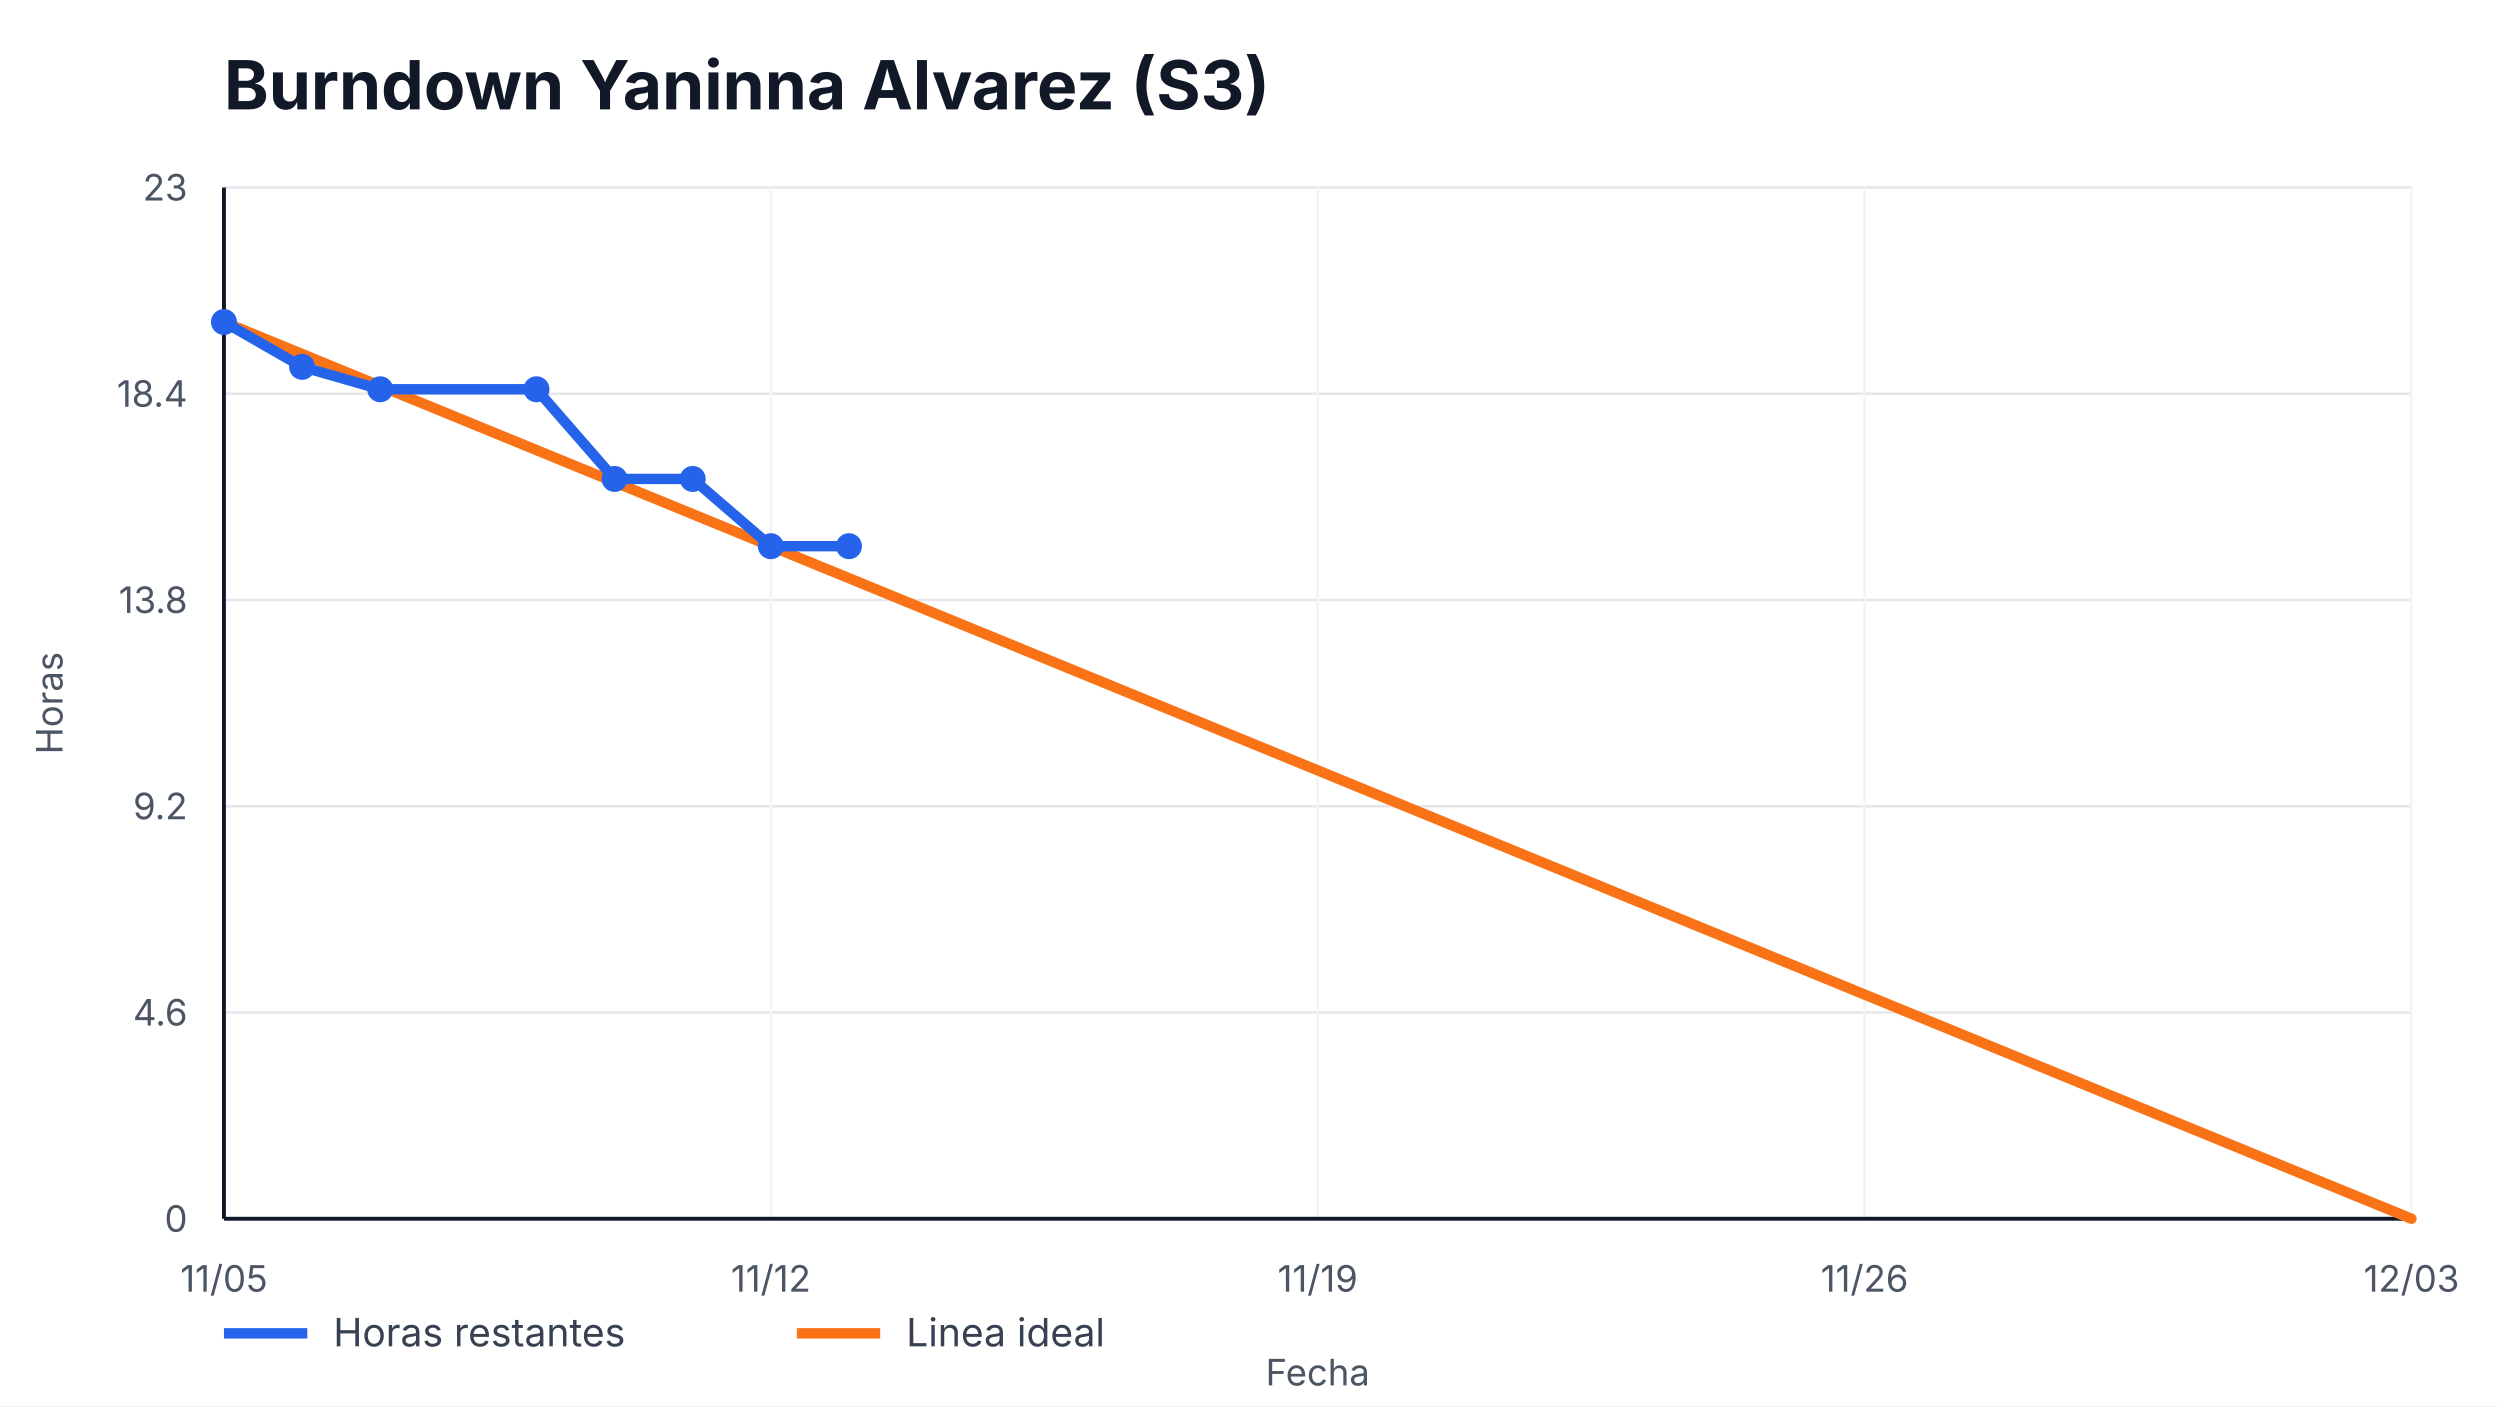
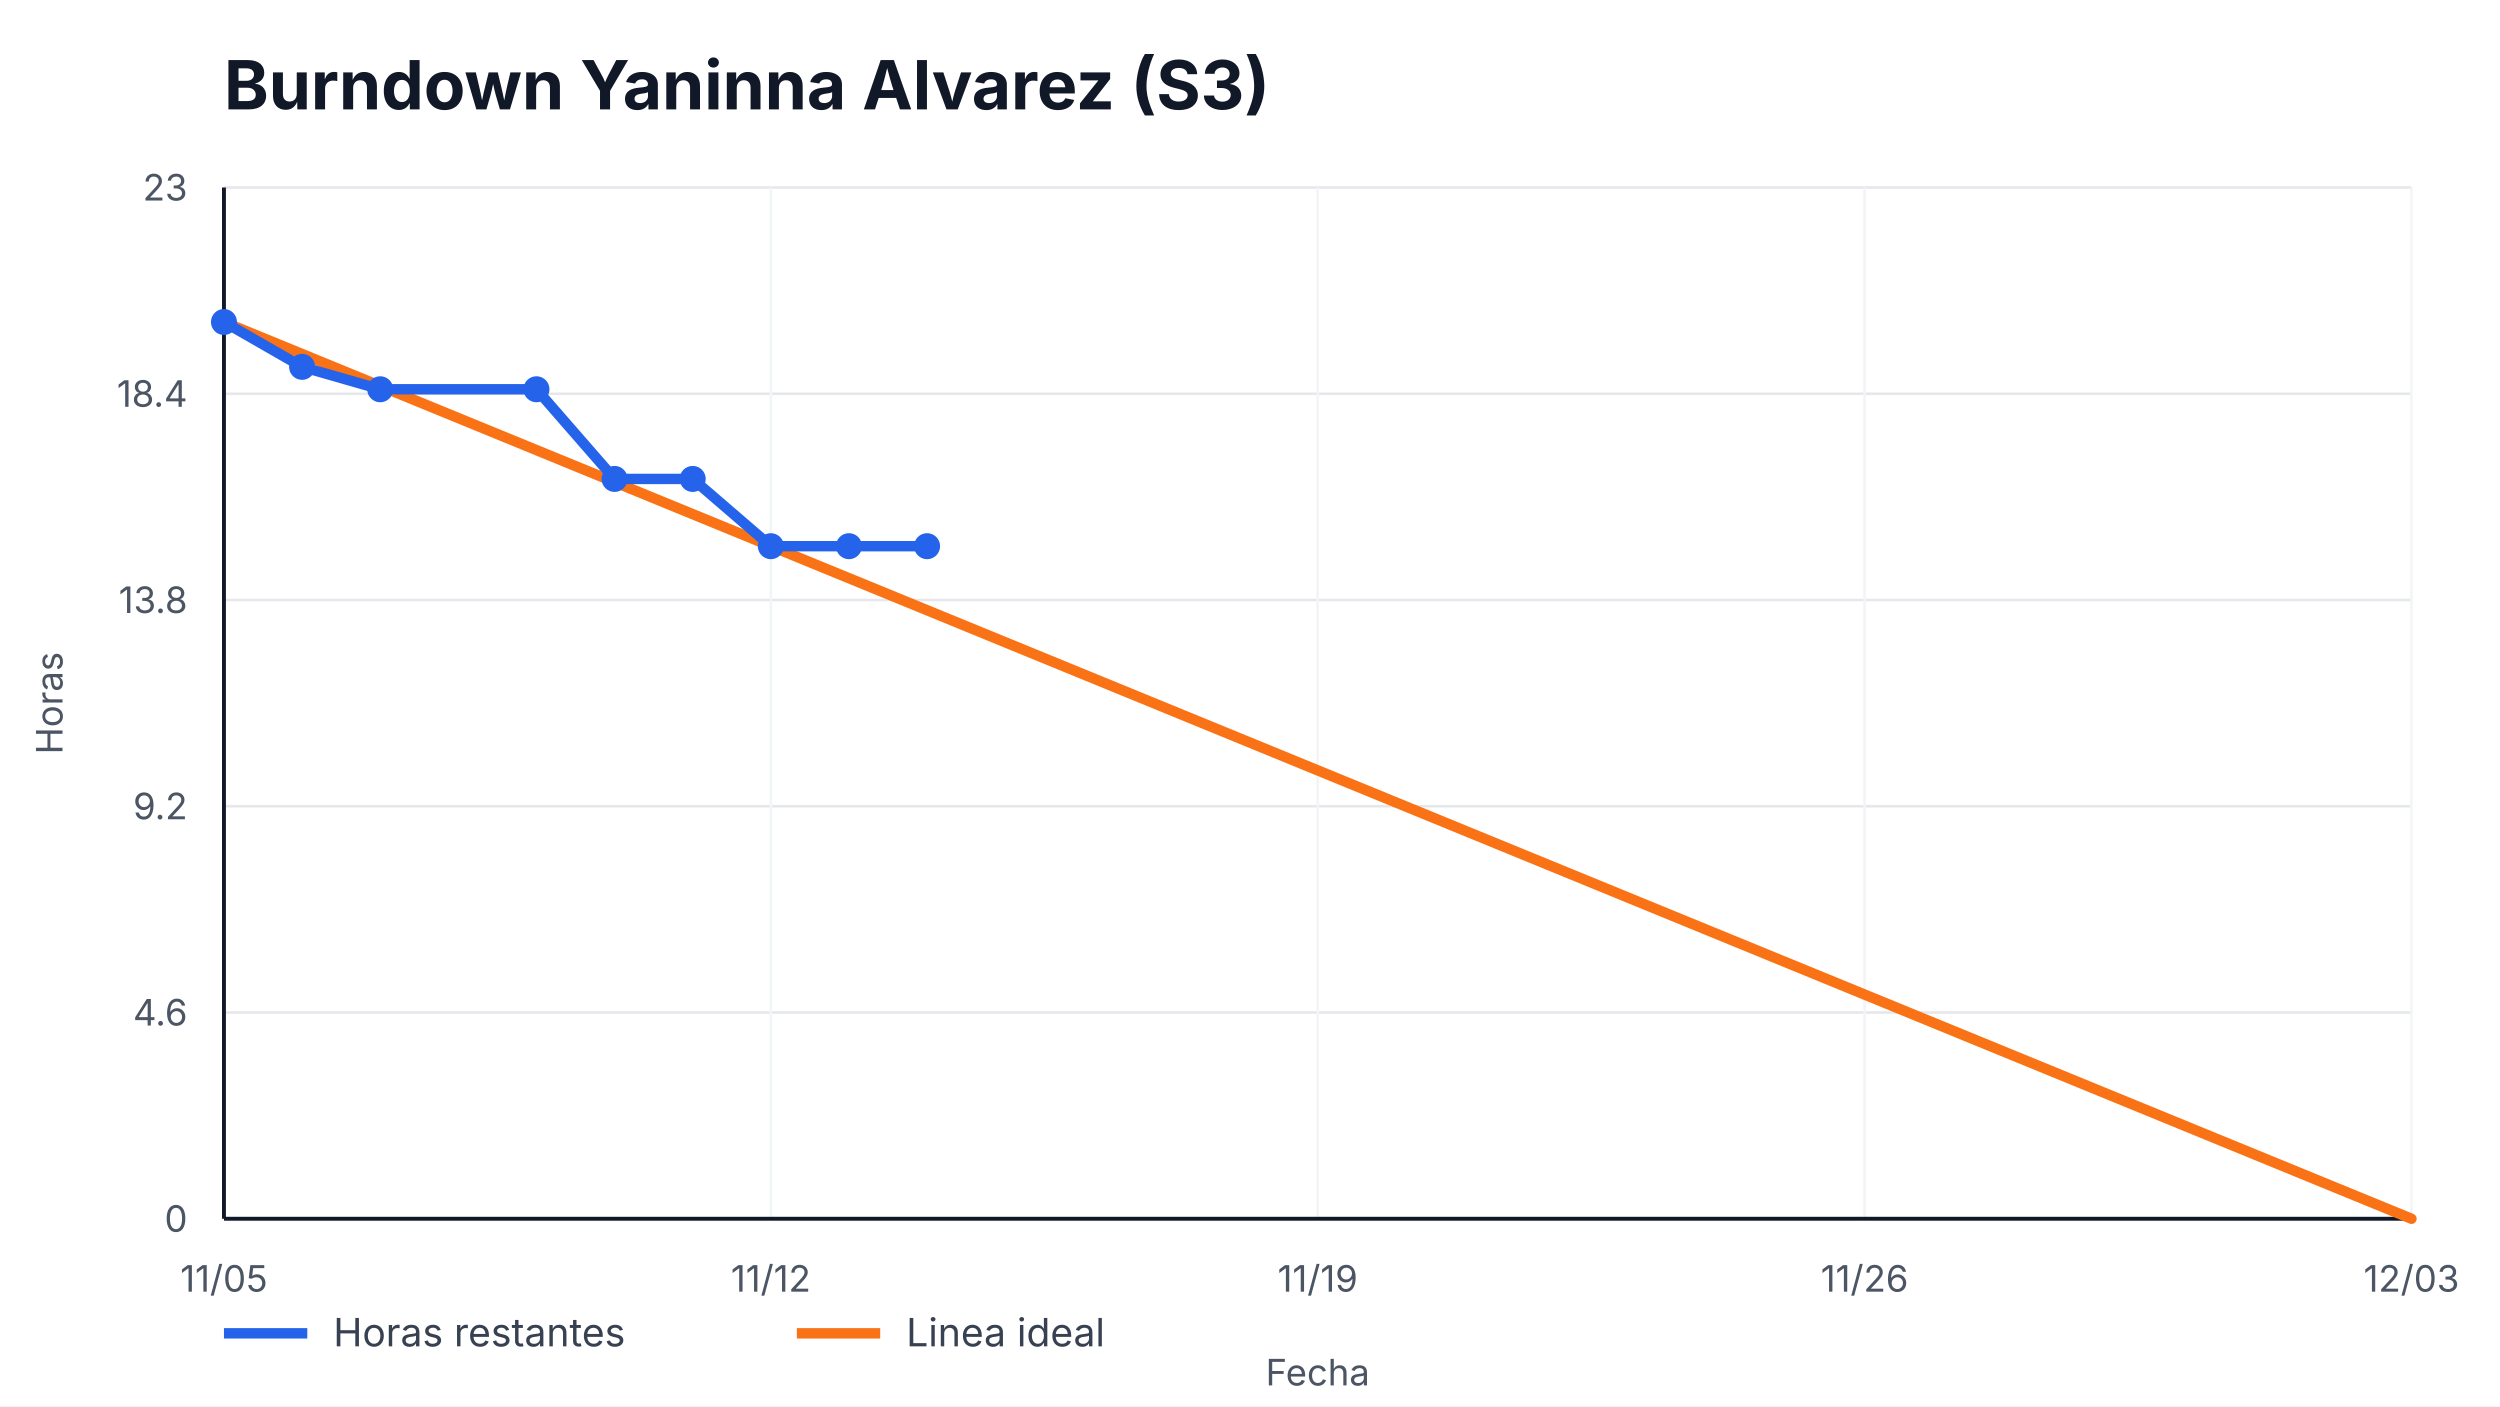
<svg xmlns="http://www.w3.org/2000/svg" width="960" height="540" viewBox="0 0 960 540" role="img" aria-label="Burndown Yaninna Alvarez (S3)">
  <style>
    text { font-family: -apple-system, BlinkMacSystemFont, "Segoe UI", sans-serif; fill: #111827; }
    .title { font-size: 26px; font-weight: 700; }
    .axis { font-size: 14px; fill: #4b5563; }
    .legend { font-size: 15px; fill: #374151; }
    .overrun { font-size: 14px; font-weight: 700; fill: #b91c1c; }
  </style>
  <rect width="100%" height="100%" fill="#ffffff" />
  <text x="86" y="42" class="title">Burndown Yaninna Alvarez (S3)</text>
  <g>
    <line x1="86" y1="468.00" x2="926" y2="468.00" stroke="#e5e7eb" />
    <line x1="86" y1="388.80" x2="926" y2="388.80" stroke="#e5e7eb" />
    <line x1="86" y1="309.60" x2="926" y2="309.60" stroke="#e5e7eb" />
    <line x1="86" y1="230.40" x2="926" y2="230.40" stroke="#e5e7eb" />
    <line x1="86" y1="151.20" x2="926" y2="151.20" stroke="#e5e7eb" />
    <line x1="86" y1="72.00" x2="926" y2="72.00" stroke="#e5e7eb" />
  </g>
  <g>
    <line x1="86.00" y1="72" x2="86.00" y2="468" stroke="#f3f4f6" />
    <text x="86.00" y="496" text-anchor="middle" class="axis">11/05</text>
    <line x1="296.00" y1="72" x2="296.00" y2="468" stroke="#f3f4f6" />
    <text x="296.00" y="496" text-anchor="middle" class="axis">11/12</text>
    <line x1="506.00" y1="72" x2="506.00" y2="468" stroke="#f3f4f6" />
    <text x="506.00" y="496" text-anchor="middle" class="axis">11/19</text>
    <line x1="716.00" y1="72" x2="716.00" y2="468" stroke="#f3f4f6" />
    <text x="716.00" y="496" text-anchor="middle" class="axis">11/26</text>
    <line x1="926.00" y1="72" x2="926.00" y2="468" stroke="#f3f4f6" />
    <text x="926.00" y="496" text-anchor="middle" class="axis">12/03</text>
  </g>
  <line x1="86" y1="468" x2="926" y2="468" stroke="#111827" stroke-width="1.5" />
  <line x1="86" y1="72" x2="86" y2="468" stroke="#111827" stroke-width="1.5" />
  <g>
    <text x="72" y="473.00" text-anchor="end" class="axis">0</text>
    <text x="72" y="393.80" text-anchor="end" class="axis">4.6</text>
    <text x="72" y="314.60" text-anchor="end" class="axis">9.2</text>
    <text x="72" y="235.40" text-anchor="end" class="axis">13.8</text>
    <text x="72" y="156.20" text-anchor="end" class="axis">18.4</text>
    <text x="72" y="77.00" text-anchor="end" class="axis">23</text>
  </g>
  <polyline points="86.00,123.65 926.00,468.00" fill="none" stroke="#f97316" stroke-width="4" stroke-linecap="round" />
-   <polyline points="86.00,123.65 116.00,140.87 146.00,149.48 206.00,149.48 236.00,183.91 266.00,183.91 296.00,209.74 326.00,209.74" fill="none" stroke="#2563eb" stroke-width="4" stroke-linecap="round" stroke-linejoin="round" />
+   <polyline points="86.00,123.65 116.00,140.87 146.00,149.48 206.00,149.48 236.00,183.91 266.00,183.91 296.00,209.74 326.00,209.74 356.00,209.74" fill="none" stroke="#2563eb" stroke-width="4" stroke-linecap="round" stroke-linejoin="round" />
  <g>
    <circle cx="86.00" cy="123.65" r="5" fill="#2563eb" />
    <circle cx="116.00" cy="140.87" r="5" fill="#2563eb" />
    <circle cx="146.00" cy="149.48" r="5" fill="#2563eb" />
    <circle cx="206.00" cy="149.48" r="5" fill="#2563eb" />
    <circle cx="236.00" cy="183.91" r="5" fill="#2563eb" />
    <circle cx="266.00" cy="183.91" r="5" fill="#2563eb" />
    <circle cx="296.00" cy="209.74" r="5" fill="#2563eb" />
    <circle cx="326.00" cy="209.74" r="5" fill="#2563eb" />
+     <circle cx="356.00" cy="209.74" r="5" fill="#2563eb" />
  </g>
  <line x1="86" y1="512" x2="118" y2="512" stroke="#2563eb" stroke-width="4" />
  <text x="128" y="517" class="legend">Horas restantes</text>
  <line x1="306" y1="512" x2="338" y2="512" stroke="#f97316" stroke-width="4" />
  <text x="348" y="517" class="legend">Linea ideal</text>
  <text x="506.0" y="532" text-anchor="middle" class="axis">Fecha</text>
  <text x="24" y="270.0" transform="rotate(-90 24,270.0)" text-anchor="middle" class="axis">Horas</text>
</svg>
